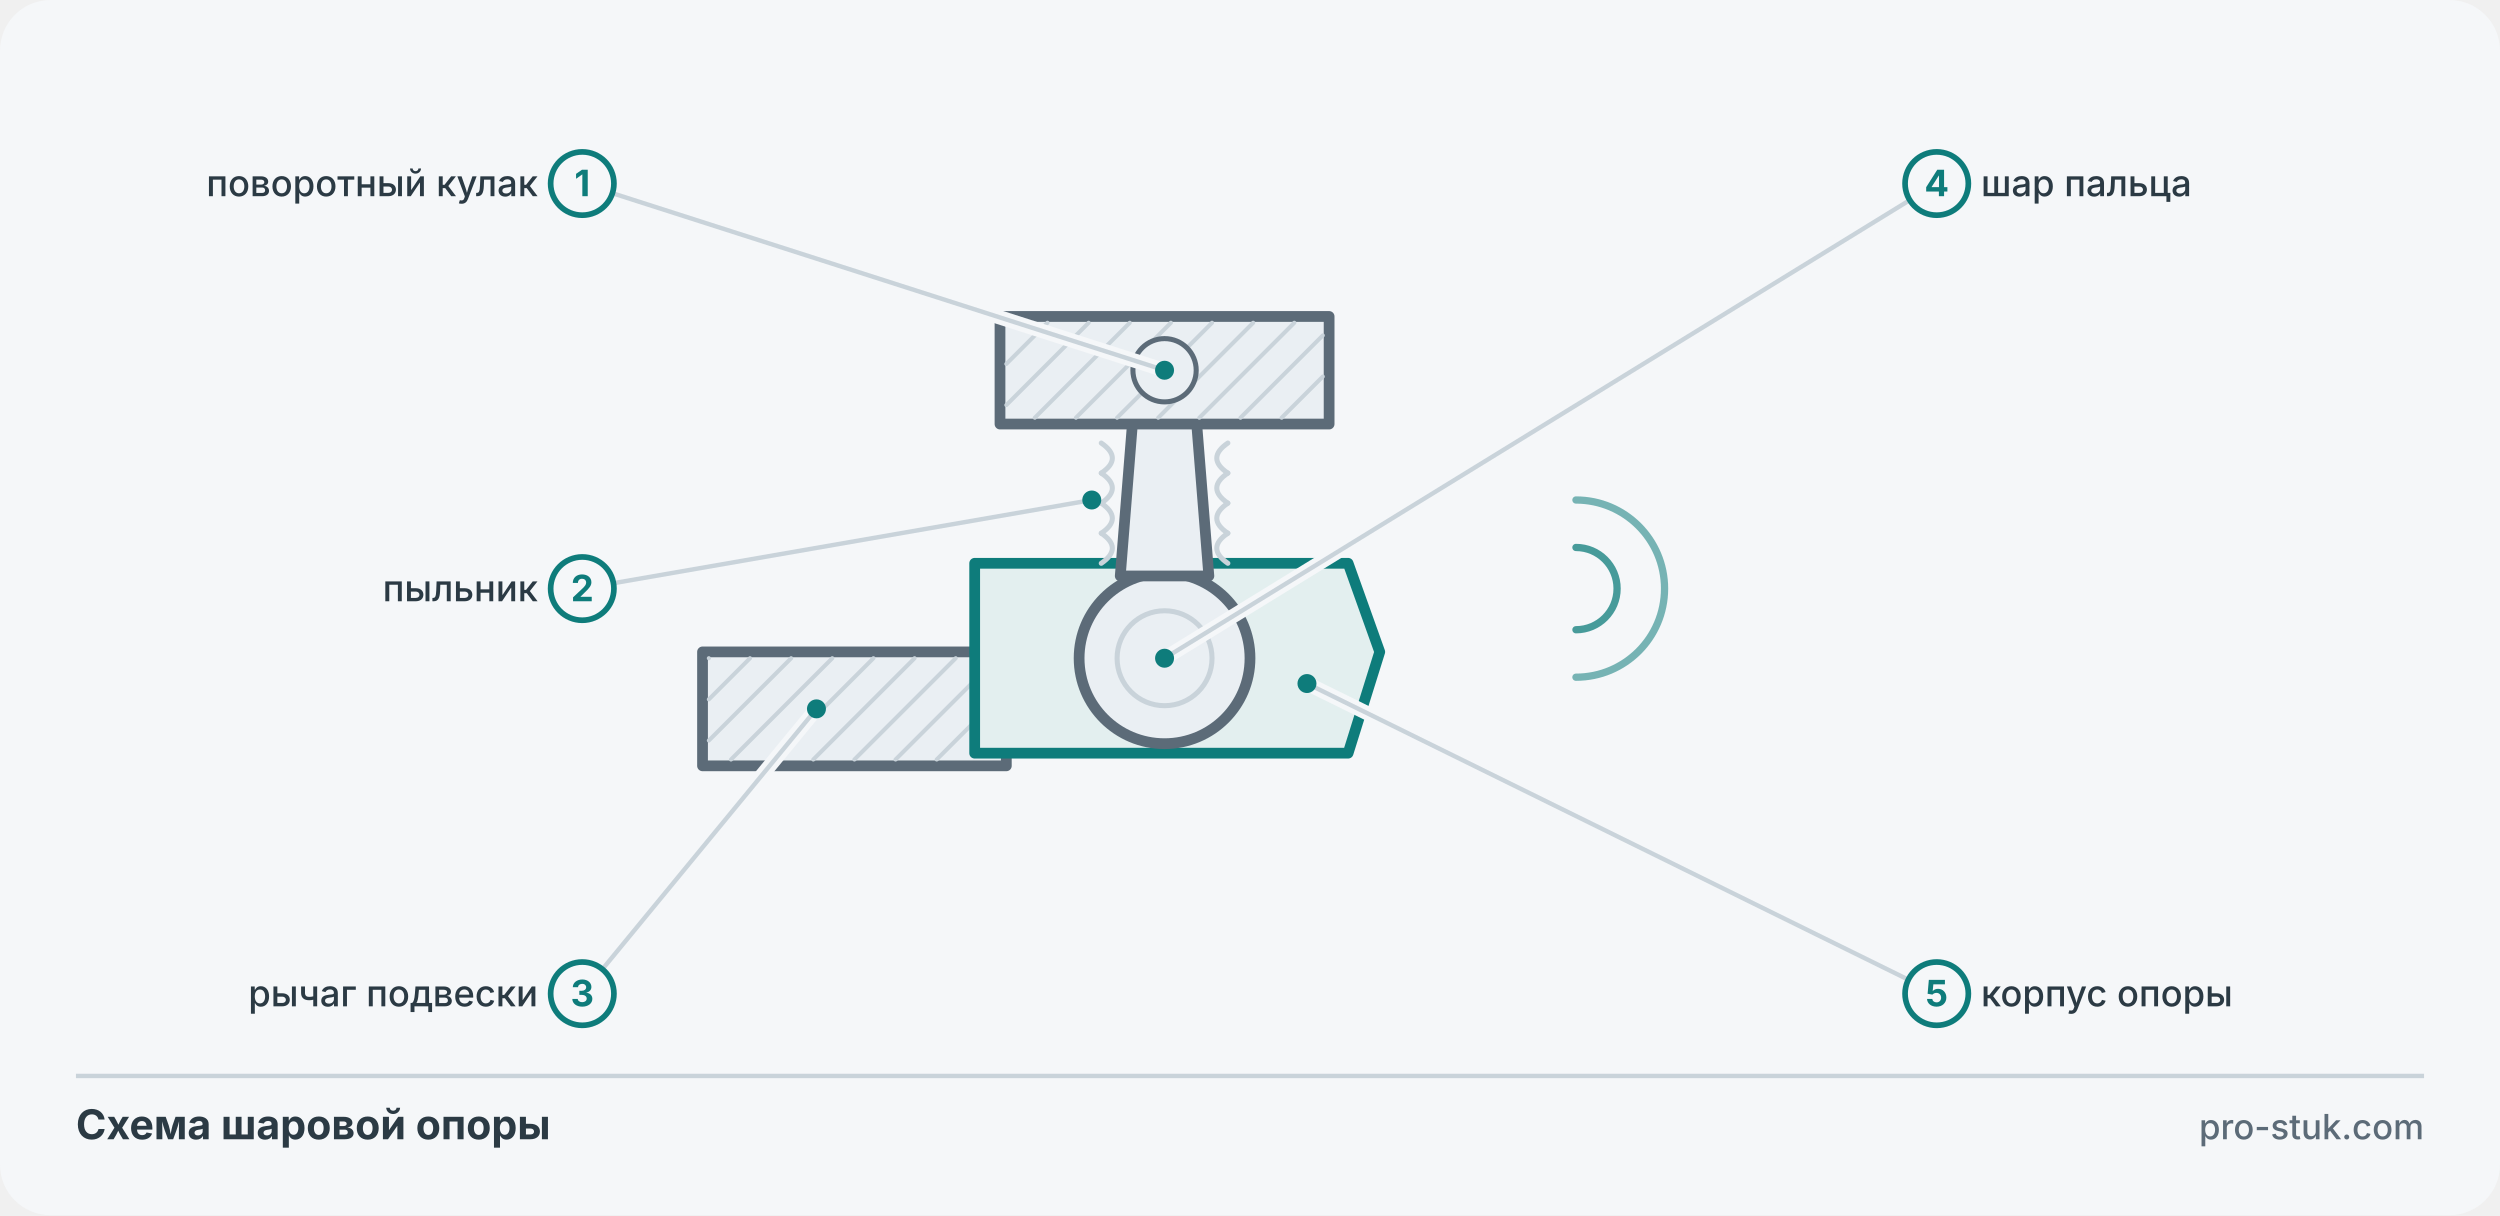
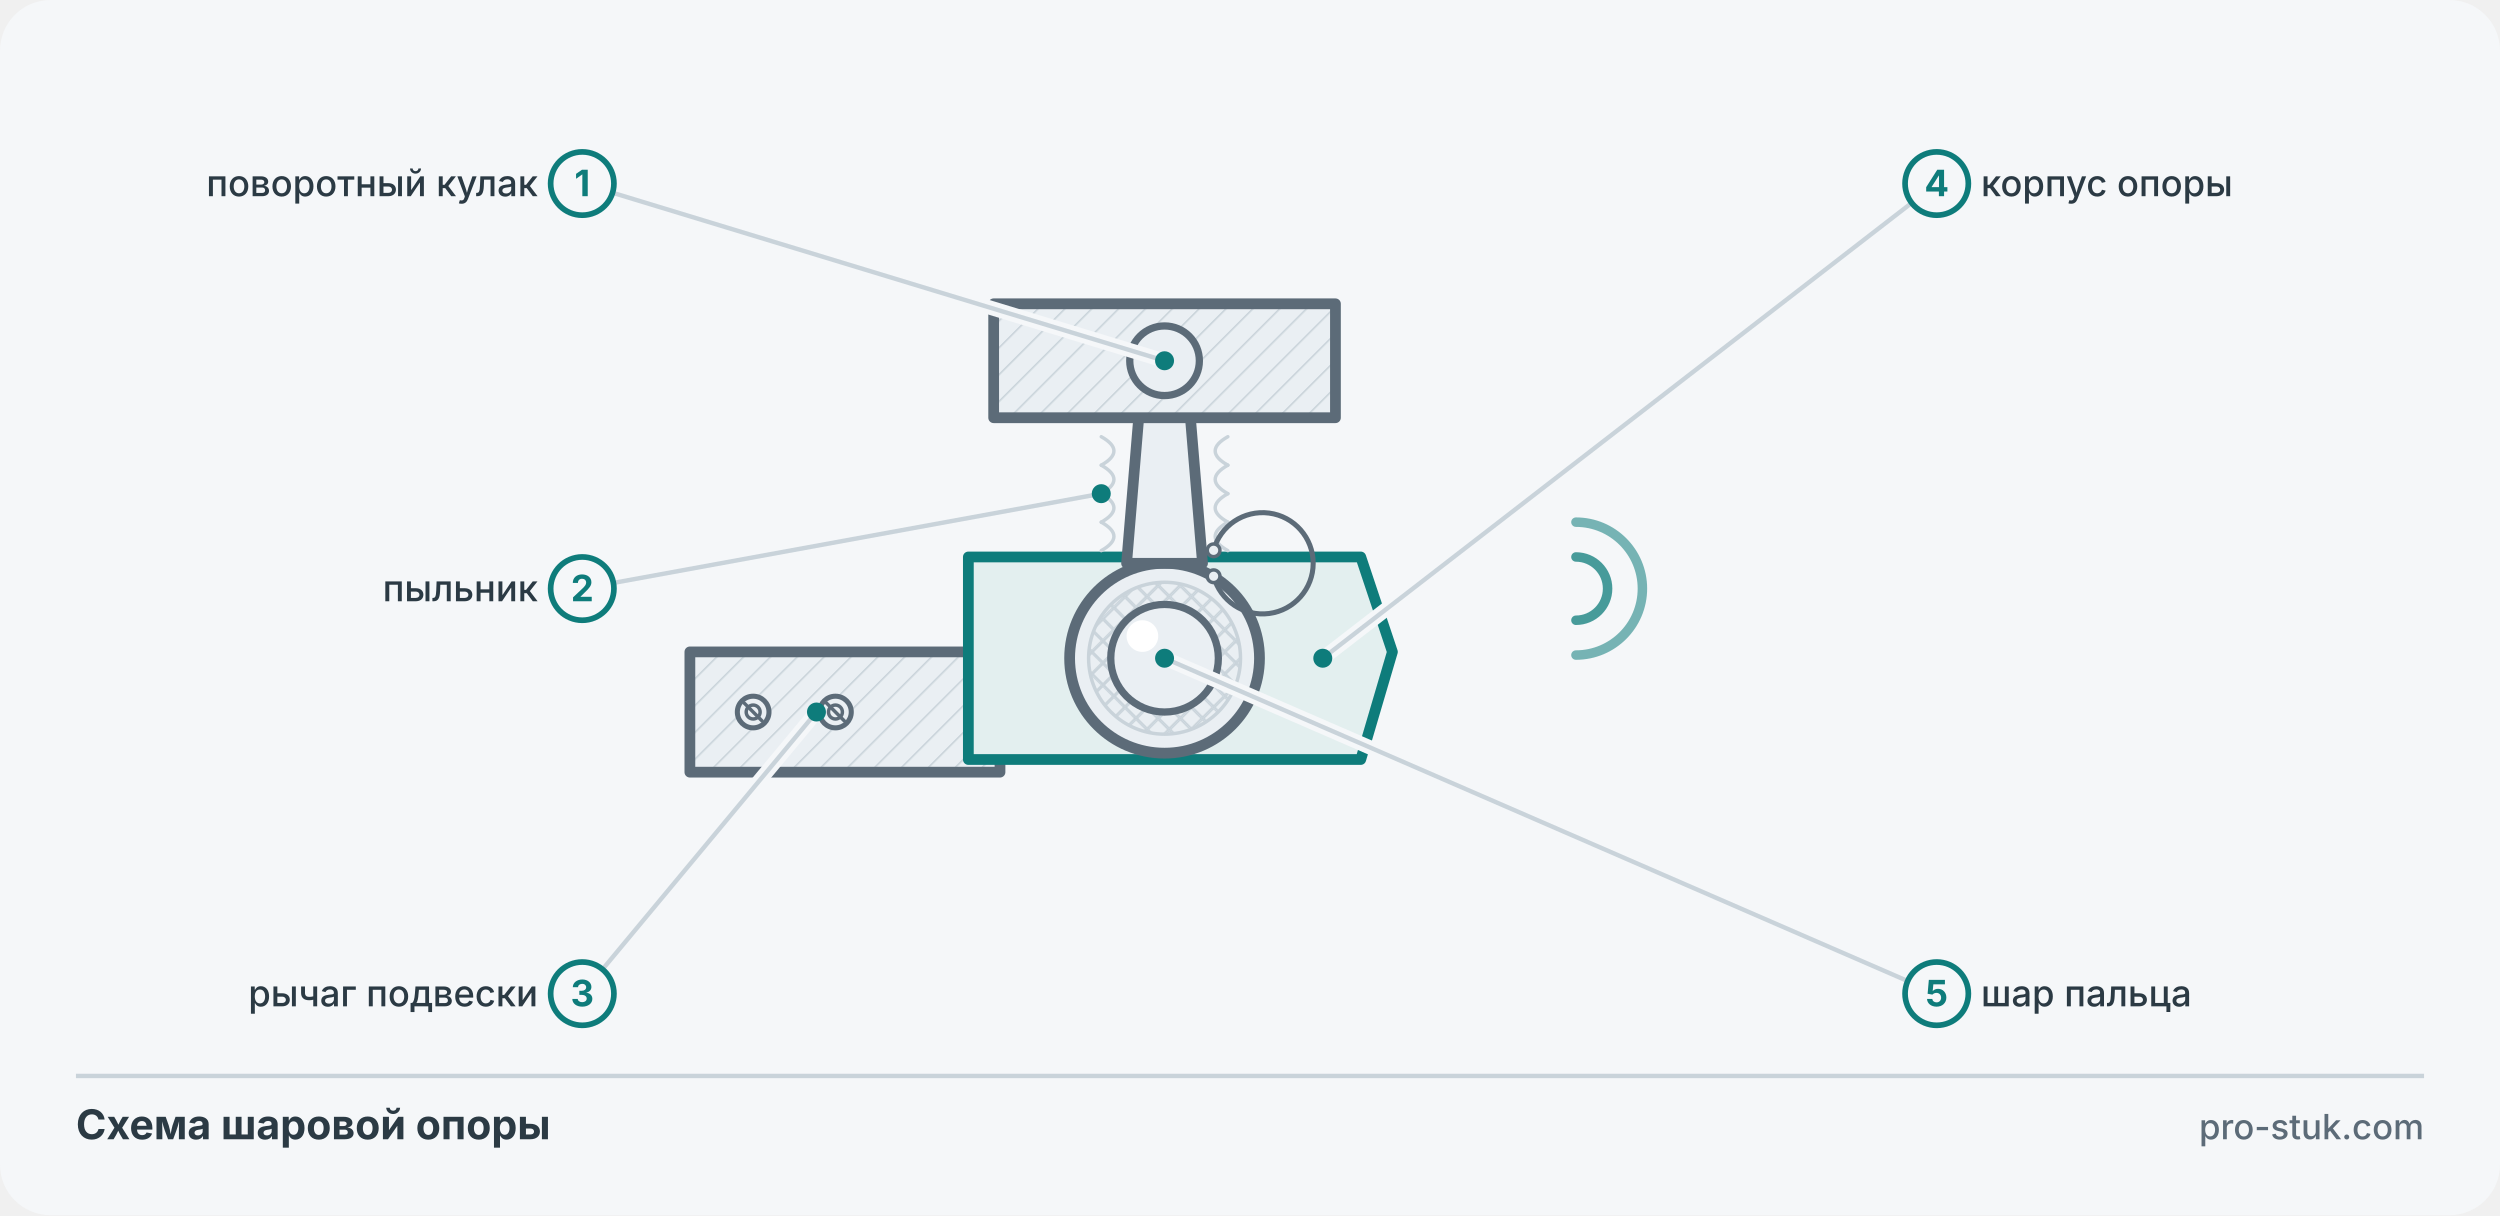
<svg xmlns="http://www.w3.org/2000/svg" viewBox="0 0 790 384" role="img" aria-label="Схема шаровой опоры">
+   <defs>
+     <pattern id="mRub" width="7" height="7" patternUnits="userSpaceOnUse">
+       <path d="M0 7 L7 0 M-1 1 L1 -1 M6 8 L8 6" stroke="#C9D3DA" stroke-width="1" />
+       <path d="M0 0 L7 7 M-1 6 L1 8 M6 -1 L8 1" stroke="#C9D3DA" stroke-width="1" />
+     </pattern>
+     <pattern id="mCer" width="8" height="8" patternUnits="userSpaceOnUse">
+       <circle cx="2" cy="2" r="1.2" fill="#C9D3DA" />
+       <circle cx="6" cy="6" r="1.2" fill="#C9D3DA" />
+     </pattern>
+     <pattern id="mFric" width="6" height="6" patternUnits="userSpaceOnUse">
+       <circle cx="1.5" cy="1.5" r="0.9" fill="#0E7C7B" opacity="0.55" />
+       <circle cx="4.5" cy="4.5" r="0.9" fill="#0E7C7B" opacity="0.55" />
+       <circle cx="4.5" cy="1.5" r="0.6" fill="#0E7C7B" opacity="0.35" />
+     </pattern>
+     <pattern id="mMet" width="6" height="6" patternUnits="userSpaceOnUse" patternTransform="rotate(45)">
+       <path d="M0 0 V6" stroke="#C9D3DA" stroke-width="1" />
+     </pattern>
+   </defs>
  <rect width="790" height="384" rx="16" fill="#F5F7F9" />
  <g id="hl" />
  <g transform="translate(198,66)">
    <g fill="none" stroke-linecap="round" stroke-linejoin="round">
-       <path d="M 24.0 140.0 L 120.0 140.0 L 120.0 176.0 L 24.0 176.0 Z" stroke="#5C6B78" stroke-width="3.4" fill="#EAEFF3" />
-       <path d="M 26.0 142.0 L 26.0 142.0" stroke="#C9D3DA" stroke-width="1.3" />
-       <path d="M 39.0 142.0 L 26.0 155.0" stroke="#C9D3DA" stroke-width="1.3" />
-       <path d="M 52.0 142.0 L 26.0 168.0" stroke="#C9D3DA" stroke-width="1.3" />
-       <path d="M 65.0 142.0 L 33.0 174.0" stroke="#C9D3DA" stroke-width="1.3" />
-       <path d="M 78.0 142.0 L 46.0 174.0" stroke="#C9D3DA" stroke-width="1.3" />
-       <path d="M 91.0 142.0 L 59.0 174.0" stroke="#C9D3DA" stroke-width="1.3" />
-       <path d="M 104.0 142.0 L 72.0 174.0" stroke="#C9D3DA" stroke-width="1.3" />
-       <path d="M 117.0 142.0 L 85.0 174.0" stroke="#C9D3DA" stroke-width="1.3" />
-       <path d="M 118.0 154.0 L 98.0 174.0" stroke="#C9D3DA" stroke-width="1.3" />
-       <path d="M 110.0 112.0 L 228.0 112.0 L 238.0 140.0 L 228.0 172.0 L 110.0 172.0 Z" stroke="#0E7C7B" stroke-width="3.4" fill="#E3EFEF" />
-       <circle cx="170.0" cy="142.0" r="27.0" stroke="#5C6B78" stroke-width="3.4" fill="#EAEFF3" />
-       <circle cx="170.0" cy="142.0" r="15.0" stroke="#C9D3DA" stroke-width="1.6" fill="none" />
-       <path d="M 156.0 116.0 L 184.0 116.0 L 180.0 66.0 L 160.0 66.0 Z" stroke="#5C6B78" stroke-width="3.4" fill="#EAEFF3" />
-       <path d="M 150.0 112.0 Q 157.0 107.2 150.0 102.5" stroke="#C9D3DA" stroke-width="1.6" fill="none" />
-       <path d="M 150.0 102.5 Q 157.0 97.8 150.0 93.0" stroke="#C9D3DA" stroke-width="1.6" fill="none" />
-       <path d="M 150.0 93.0 Q 157.0 88.2 150.0 83.5" stroke="#C9D3DA" stroke-width="1.6" fill="none" />
-       <path d="M 150.0 83.5 Q 157.0 78.8 150.0 74.0" stroke="#C9D3DA" stroke-width="1.6" fill="none" />
-       <path d="M 190.0 112.0 Q 183.0 107.2 190.0 102.5" stroke="#C9D3DA" stroke-width="1.6" fill="none" />
-       <path d="M 190.0 102.5 Q 183.0 97.8 190.0 93.0" stroke="#C9D3DA" stroke-width="1.6" fill="none" />
-       <path d="M 190.0 93.0 Q 183.0 88.2 190.0 83.5" stroke="#C9D3DA" stroke-width="1.6" fill="none" />
-       <path d="M 190.0 83.5 Q 183.0 78.8 190.0 74.0" stroke="#C9D3DA" stroke-width="1.6" fill="none" />
-       <path d="M 118.0 34.0 L 222.0 34.0 L 222.0 68.0 L 118.0 68.0 Z" stroke="#5C6B78" stroke-width="3.4" fill="#EAEFF3" />
-       <path d="M 120.0 36.0 L 120.0 36.0" stroke="#C9D3DA" stroke-width="1.3" />
-       <path d="M 133.0 36.0 L 120.0 49.0" stroke="#C9D3DA" stroke-width="1.3" />
-       <path d="M 146.0 36.0 L 120.0 62.0" stroke="#C9D3DA" stroke-width="1.3" />
-       <path d="M 159.0 36.0 L 129.0 66.0" stroke="#C9D3DA" stroke-width="1.3" />
-       <path d="M 172.0 36.0 L 142.0 66.0" stroke="#C9D3DA" stroke-width="1.3" />
-       <path d="M 185.0 36.0 L 155.0 66.0" stroke="#C9D3DA" stroke-width="1.3" />
-       <path d="M 198.0 36.0 L 168.0 66.0" stroke="#C9D3DA" stroke-width="1.3" />
-       <path d="M 211.0 36.0 L 181.0 66.0" stroke="#C9D3DA" stroke-width="1.3" />
-       <path d="M 220.0 40.0 L 194.0 66.0" stroke="#C9D3DA" stroke-width="1.3" />
-       <path d="M 220.0 53.0 L 207.0 66.0" stroke="#C9D3DA" stroke-width="1.3" />
-       <circle cx="170.0" cy="51.0" r="10.0" stroke="#5C6B78" stroke-width="1.6" fill="#EAEFF3" />
-       <path d="M 300 107 A 13 13 0 0 1 300 133" stroke="#0E7C7B" stroke-width="2.3" opacity="0.75" />
-       <path d="M 300 92 A 28 28 0 0 1 300 148" stroke="#0E7C7B" stroke-width="2.3" opacity="0.55" />
+       <path d="M 20.0 140.0 L 118.0 140.0 L 118.0 178.0 L 20.0 178.0 Z" stroke="none" stroke-width="0" fill="#EAEFF3" />
+       <path d="M 20.0 140.0 L 118.0 140.0 L 118.0 178.0 L 20.0 178.0 Z" stroke="none" stroke-width="0" fill="url(#mMet)" />
+       <path d="M 20.0 140.0 L 118.0 140.0 L 118.0 178.0 L 20.0 178.0 Z" stroke="#5C6B78" stroke-width="3.4" fill="none" />
+       <circle cx="40.0" cy="159.0" r="5.0" stroke="#5C6B78" stroke-width="1.6" fill="#EAEFF3" />
+       <path d="M 37.2 156.2 L 42.8 161.8" stroke="#5C6B78" stroke-width="1.1" />
+       <circle cx="40.0" cy="159.0" r="2.2" stroke="#5C6B78" stroke-width="1.1" fill="none" />
+       <circle cx="66.0" cy="159.0" r="5.0" stroke="#5C6B78" stroke-width="1.6" fill="#EAEFF3" />
+       <path d="M 63.2 156.2 L 68.8 161.8" stroke="#5C6B78" stroke-width="1.1" />
+       <circle cx="66.0" cy="159.0" r="2.2" stroke="#5C6B78" stroke-width="1.1" fill="none" />
+       <path d="M 108.0 110.0 L 232.0 110.0 L 242.0 140.0 L 232.0 174.0 L 108.0 174.0 Z" stroke="#0E7C7B" stroke-width="3.4" fill="#E3EFEF" />
+       <circle cx="170.0" cy="142.0" r="30.0" stroke="#5C6B78" stroke-width="3.4" fill="#EAEFF3" />
+       <circle cx="170.0" cy="142.0" r="24.0" stroke="none" stroke-width="0" fill="url(#mRub)" />
+       <circle cx="170.0" cy="142.0" r="24.0" stroke="#C9D3DA" stroke-width="1.1" fill="none" />
+       <circle cx="170.0" cy="142.0" r="17.0" stroke="#5C6B78" stroke-width="2.3" fill="#EAEFF3" />
+       <circle cx="163.0" cy="135.0" r="5.0" stroke="none" stroke-width="0" fill="#FFFFFF" />
+       <path d="M 158.0 112.0 L 182.0 112.0 L 178.0 64.0 L 162.0 64.0 Z" stroke="#5C6B78" stroke-width="3.4" fill="#EAEFF3" />
+       <path d="M 150.0 108.0 Q 158.0 103.5 150.0 99.0" stroke="#C9D3DA" stroke-width="1.1" fill="none" />
+       <path d="M 150.0 99.0 Q 158.0 94.5 150.0 90.0" stroke="#C9D3DA" stroke-width="1.1" fill="none" />
+       <path d="M 150.0 90.0 Q 158.0 85.5 150.0 81.0" stroke="#C9D3DA" stroke-width="1.1" fill="none" />
+       <path d="M 150.0 81.0 Q 158.0 76.5 150.0 72.0" stroke="#C9D3DA" stroke-width="1.1" fill="none" />
+       <path d="M 190.0 108.0 Q 182.0 103.5 190.0 99.0" stroke="#C9D3DA" stroke-width="1.1" fill="none" />
+       <path d="M 190.0 99.0 Q 182.0 94.5 190.0 90.0" stroke="#C9D3DA" stroke-width="1.1" fill="none" />
+       <path d="M 190.0 90.0 Q 182.0 85.5 190.0 81.0" stroke="#C9D3DA" stroke-width="1.1" fill="none" />
+       <path d="M 190.0 81.0 Q 182.0 76.5 190.0 72.0" stroke="#C9D3DA" stroke-width="1.1" fill="none" />
+       <path d="M 116.0 30.0 L 224.0 30.0 L 224.0 66.0 L 116.0 66.0 Z" stroke="none" stroke-width="0" fill="#EAEFF3" />
+       <path d="M 116.0 30.0 L 224.0 30.0 L 224.0 66.0 L 116.0 66.0 Z" stroke="none" stroke-width="0" fill="url(#mMet)" />
+       <path d="M 116.0 30.0 L 224.0 30.0 L 224.0 66.0 L 116.0 66.0 Z" stroke="#5C6B78" stroke-width="3.4" fill="none" />
+       <circle cx="170.0" cy="48.0" r="11.0" stroke="#5C6B78" stroke-width="2.3" fill="#EAEFF3" />
+       <path d="M 185.5 116.1 A 16 16 0 1 0 185.5 107.9" stroke="#5C6B78" stroke-width="1.6" fill="none" />
+       <circle cx="185.5" cy="116.1" r="2.0" stroke="#5C6B78" stroke-width="1.1" fill="#EAEFF3" />
+       <circle cx="185.5" cy="107.9" r="2.0" stroke="#5C6B78" stroke-width="1.1" fill="#EAEFF3" />
+       <path d="M 300 110 A 10 10 0 0 1 300 130" stroke="#0E7C7B" stroke-width="3" opacity="0.75" />
+       <path d="M 300 99 A 21 21 0 0 1 300 141" stroke="#0E7C7B" stroke-width="3" opacity="0.55" />
    </g>
  </g>
  <g fill="none" stroke-linecap="round" stroke-linejoin="round">
-     <path d="M 368.0 117.0 L 184.0 58.0" stroke="#F5F7F9" stroke-width="4.5" fill="none" />
-     <path d="M 368.0 117.0 L 184.0 58.0" stroke="#C9D3DA" stroke-width="1.4" fill="none" />
-     <circle cx="368.0" cy="117.0" r="3" fill="#0E7C7B" />
+     <path d="M 368.0 114.0 L 184.0 58.0" stroke="#F5F7F9" stroke-width="4.5" fill="none" />
+     <path d="M 368.0 114.0 L 184.0 58.0" stroke="#C9D3DA" stroke-width="1.4" fill="none" />
+     <circle cx="368.0" cy="114.0" r="3" fill="#0E7C7B" />
    <circle cx="184" cy="58.0" r="10" fill="#F5F7F9" stroke="#0E7C7B" stroke-width="1.8" />
    <text x="184.0" y="62.0" font-family="Manrope, Inter, system-ui, -apple-system, Segoe UI, sans-serif" font-size="11.5" font-weight="700" fill="#0E7C7B" text-anchor="middle">1</text>
    <text x="170.0" y="62.0" font-family="Manrope, Inter, system-ui, -apple-system, Segoe UI, sans-serif" font-size="11.5" font-weight="500" fill="#2B3A44" text-anchor="end">поворотный кулак</text>
-     <path d="M 345.0 158.0 L 184.0 186.0" stroke="#F5F7F9" stroke-width="4.5" fill="none" />
-     <path d="M 345.0 158.0 L 184.0 186.0" stroke="#C9D3DA" stroke-width="1.4" fill="none" />
-     <circle cx="345.0" cy="158.0" r="3" fill="#0E7C7B" />
+     <path d="M 348.0 156.0 L 184.0 186.0" stroke="#F5F7F9" stroke-width="4.5" fill="none" />
+     <path d="M 348.0 156.0 L 184.0 186.0" stroke="#C9D3DA" stroke-width="1.4" fill="none" />
+     <circle cx="348.0" cy="156.0" r="3" fill="#0E7C7B" />
    <circle cx="184" cy="186.0" r="10" fill="#F5F7F9" stroke="#0E7C7B" stroke-width="1.8" />
    <text x="184.0" y="190.0" font-family="Manrope, Inter, system-ui, -apple-system, Segoe UI, sans-serif" font-size="11.5" font-weight="700" fill="#0E7C7B" text-anchor="middle">2</text>
    <text x="170.0" y="190.0" font-family="Manrope, Inter, system-ui, -apple-system, Segoe UI, sans-serif" font-size="11.5" font-weight="500" fill="#2B3A44" text-anchor="end">пыльник</text>
-     <path d="M 258.0 224.0 L 184.0 314.0" stroke="#F5F7F9" stroke-width="4.5" fill="none" />
-     <path d="M 258.0 224.0 L 184.0 314.0" stroke="#C9D3DA" stroke-width="1.4" fill="none" />
-     <circle cx="258.0" cy="224.0" r="3" fill="#0E7C7B" />
+     <path d="M 258.0 225.0 L 184.0 314.0" stroke="#F5F7F9" stroke-width="4.5" fill="none" />
+     <path d="M 258.0 225.0 L 184.0 314.0" stroke="#C9D3DA" stroke-width="1.4" fill="none" />
+     <circle cx="258.0" cy="225.0" r="3" fill="#0E7C7B" />
    <circle cx="184" cy="314.0" r="10" fill="#F5F7F9" stroke="#0E7C7B" stroke-width="1.8" />
    <text x="184.0" y="318.0" font-family="Manrope, Inter, system-ui, -apple-system, Segoe UI, sans-serif" font-size="11.5" font-weight="700" fill="#0E7C7B" text-anchor="middle">3</text>
    <text x="170.0" y="318.0" font-family="Manrope, Inter, system-ui, -apple-system, Segoe UI, sans-serif" font-size="11.5" font-weight="500" fill="#2B3A44" text-anchor="end">рычаг подвески</text>
-     <path d="M 368.0 208.0 L 612.0 58.0" stroke="#F5F7F9" stroke-width="4.5" fill="none" />
-     <path d="M 368.0 208.0 L 612.0 58.0" stroke="#C9D3DA" stroke-width="1.4" fill="none" />
-     <circle cx="368.0" cy="208.0" r="3" fill="#0E7C7B" />
+     <path d="M 418.0 208.0 L 612.0 58.0" stroke="#F5F7F9" stroke-width="4.5" fill="none" />
+     <path d="M 418.0 208.0 L 612.0 58.0" stroke="#C9D3DA" stroke-width="1.4" fill="none" />
+     <circle cx="418.0" cy="208.0" r="3" fill="#0E7C7B" />
    <circle cx="612" cy="58.0" r="10" fill="#F5F7F9" stroke="#0E7C7B" stroke-width="1.8" />
    <text x="612.0" y="62.0" font-family="Manrope, Inter, system-ui, -apple-system, Segoe UI, sans-serif" font-size="11.5" font-weight="700" fill="#0E7C7B" text-anchor="middle">4</text>
-     <text x="626.0" y="62.0" font-family="Manrope, Inter, system-ui, -apple-system, Segoe UI, sans-serif" font-size="11.5" font-weight="500" fill="#2B3A44" text-anchor="start">шар пальца</text>
-     <path d="M 413.0 216.0 L 612.0 314.0" stroke="#F5F7F9" stroke-width="4.5" fill="none" />
-     <path d="M 413.0 216.0 L 612.0 314.0" stroke="#C9D3DA" stroke-width="1.4" fill="none" />
-     <circle cx="413.0" cy="216.0" r="3" fill="#0E7C7B" />
+     <text x="626.0" y="62.0" font-family="Manrope, Inter, system-ui, -apple-system, Segoe UI, sans-serif" font-size="11.5" font-weight="500" fill="#2B3A44" text-anchor="start">корпус опоры</text>
+     <path d="M 368.0 208.0 L 612.0 314.0" stroke="#F5F7F9" stroke-width="4.5" fill="none" />
+     <path d="M 368.0 208.0 L 612.0 314.0" stroke="#C9D3DA" stroke-width="1.4" fill="none" />
+     <circle cx="368.0" cy="208.0" r="3" fill="#0E7C7B" />
    <circle cx="612" cy="314.0" r="10" fill="#F5F7F9" stroke="#0E7C7B" stroke-width="1.8" />
    <text x="612.0" y="318.0" font-family="Manrope, Inter, system-ui, -apple-system, Segoe UI, sans-serif" font-size="11.5" font-weight="700" fill="#0E7C7B" text-anchor="middle">5</text>
-     <text x="626.0" y="318.0" font-family="Manrope, Inter, system-ui, -apple-system, Segoe UI, sans-serif" font-size="11.5" font-weight="500" fill="#2B3A44" text-anchor="start">корпус опоры</text>
+     <text x="626.0" y="318.0" font-family="Manrope, Inter, system-ui, -apple-system, Segoe UI, sans-serif" font-size="11.5" font-weight="500" fill="#2B3A44" text-anchor="start">шар пальца</text>
  </g>
  <path d="M 24 340 L 766 340" stroke="#C9D3DA" stroke-width="1.4" fill="none" />
  <text x="24.0" y="360.0" font-family="Manrope, Inter, system-ui, -apple-system, Segoe UI, sans-serif" font-size="13" font-weight="700" fill="#2B3A44" text-anchor="start">Схема шаровой опоры</text>
  <text x="766.0" y="360.0" font-family="Manrope, Inter, system-ui, -apple-system, Segoe UI, sans-serif" font-size="11" font-weight="500" fill="#5C6B78" text-anchor="end">pro-stuk.com</text>
</svg>
